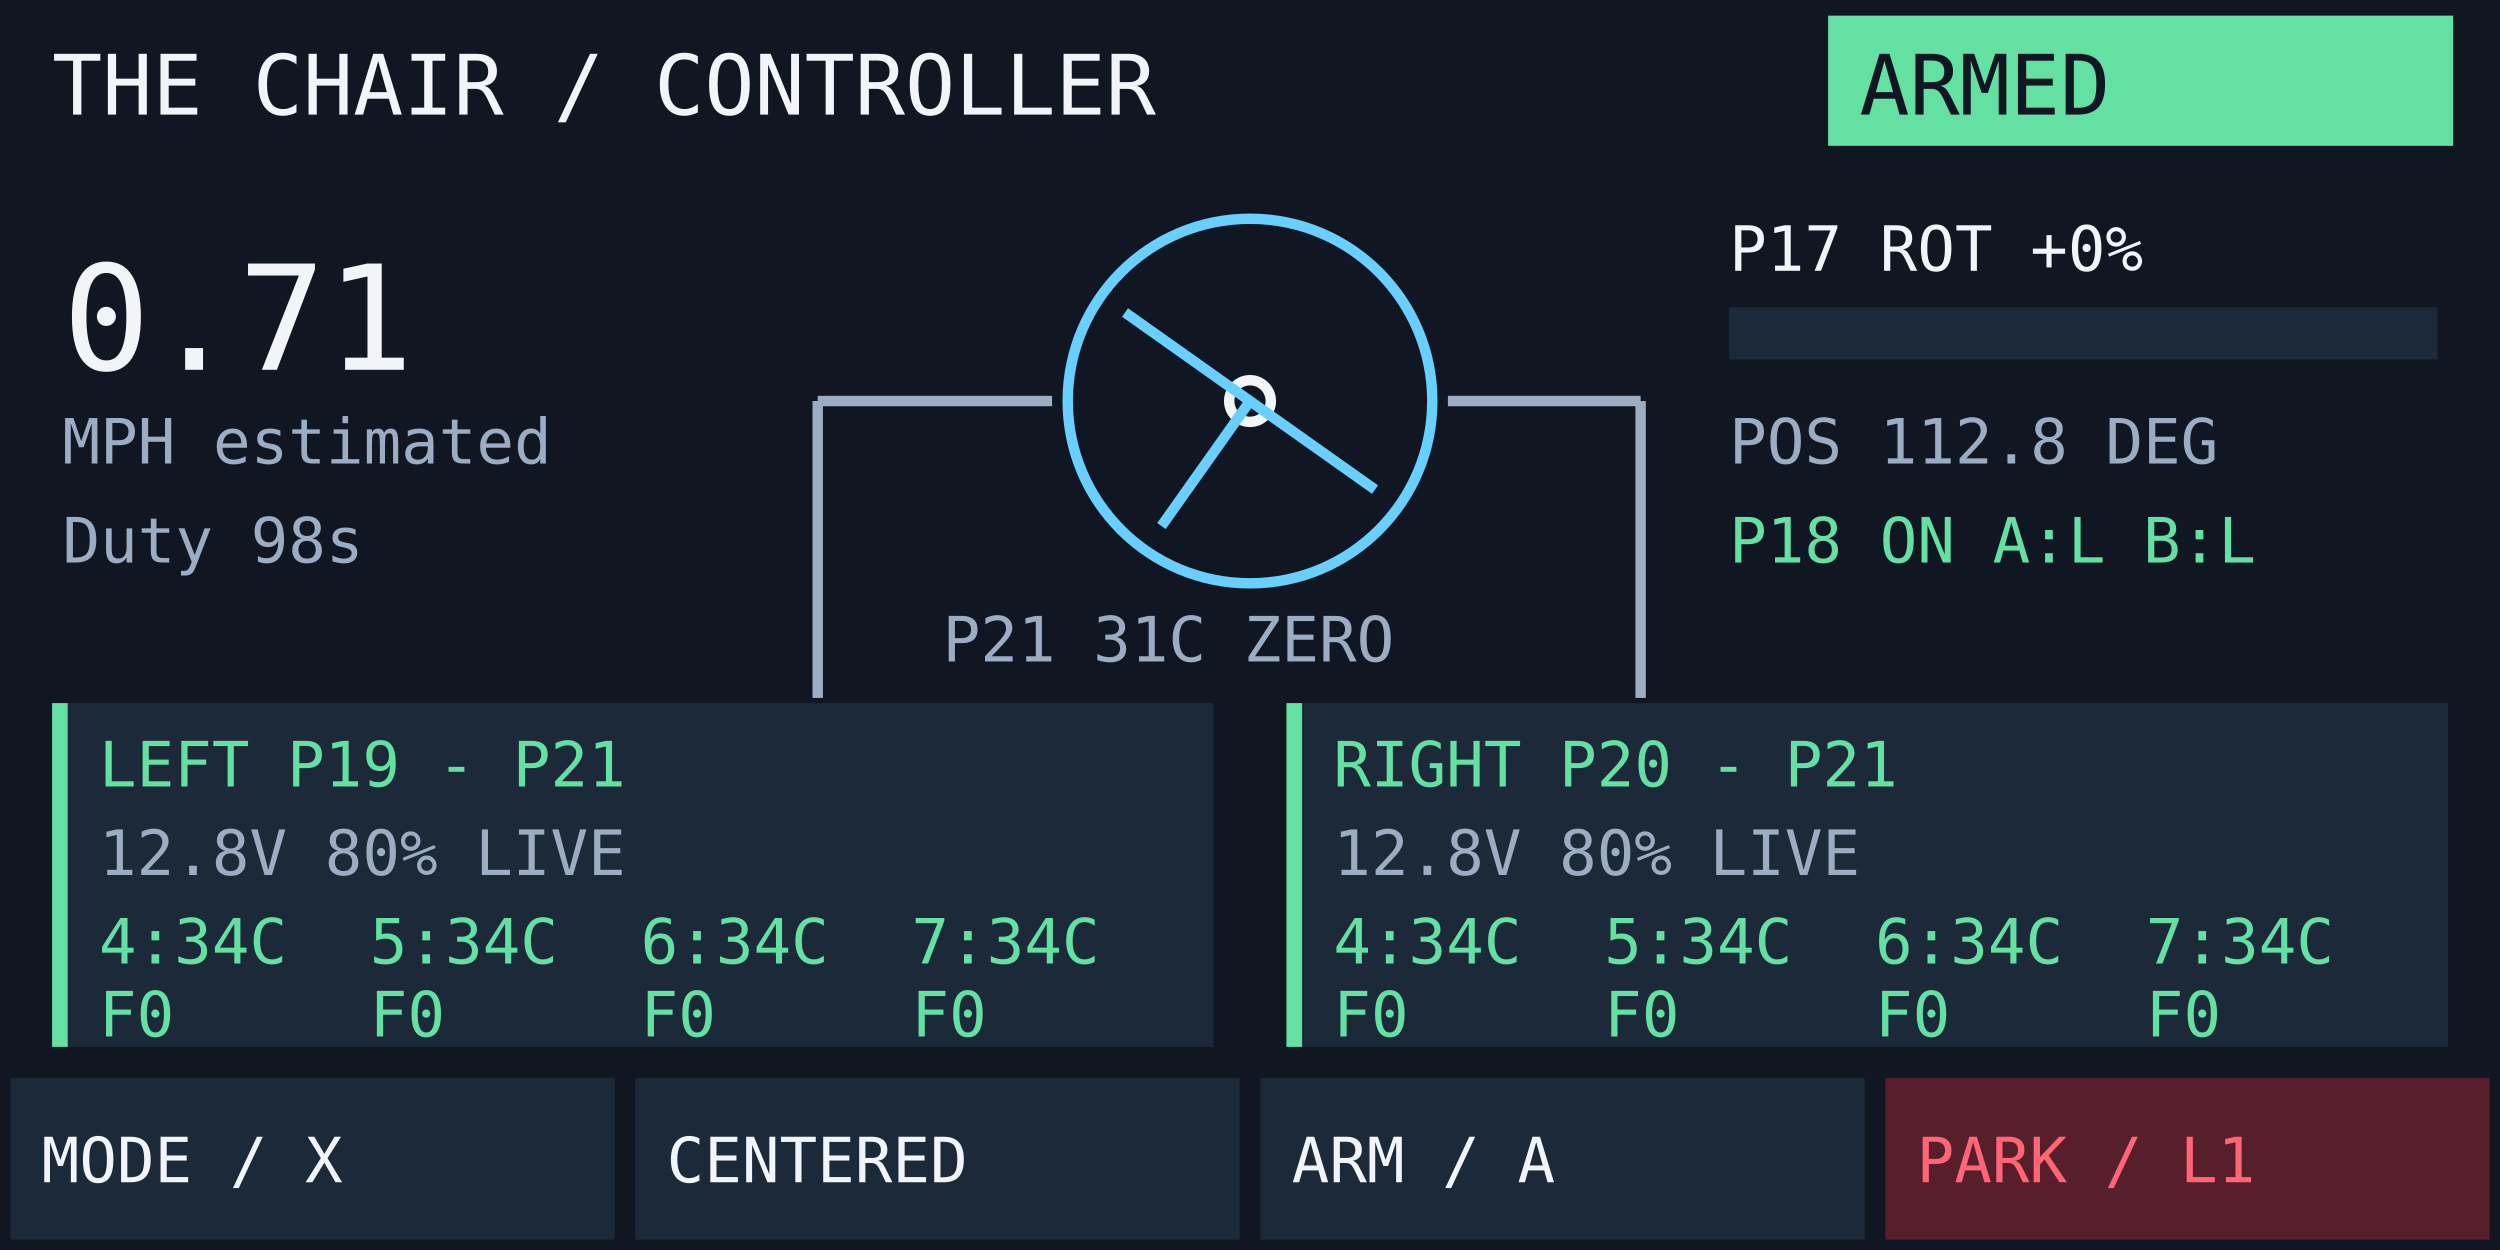
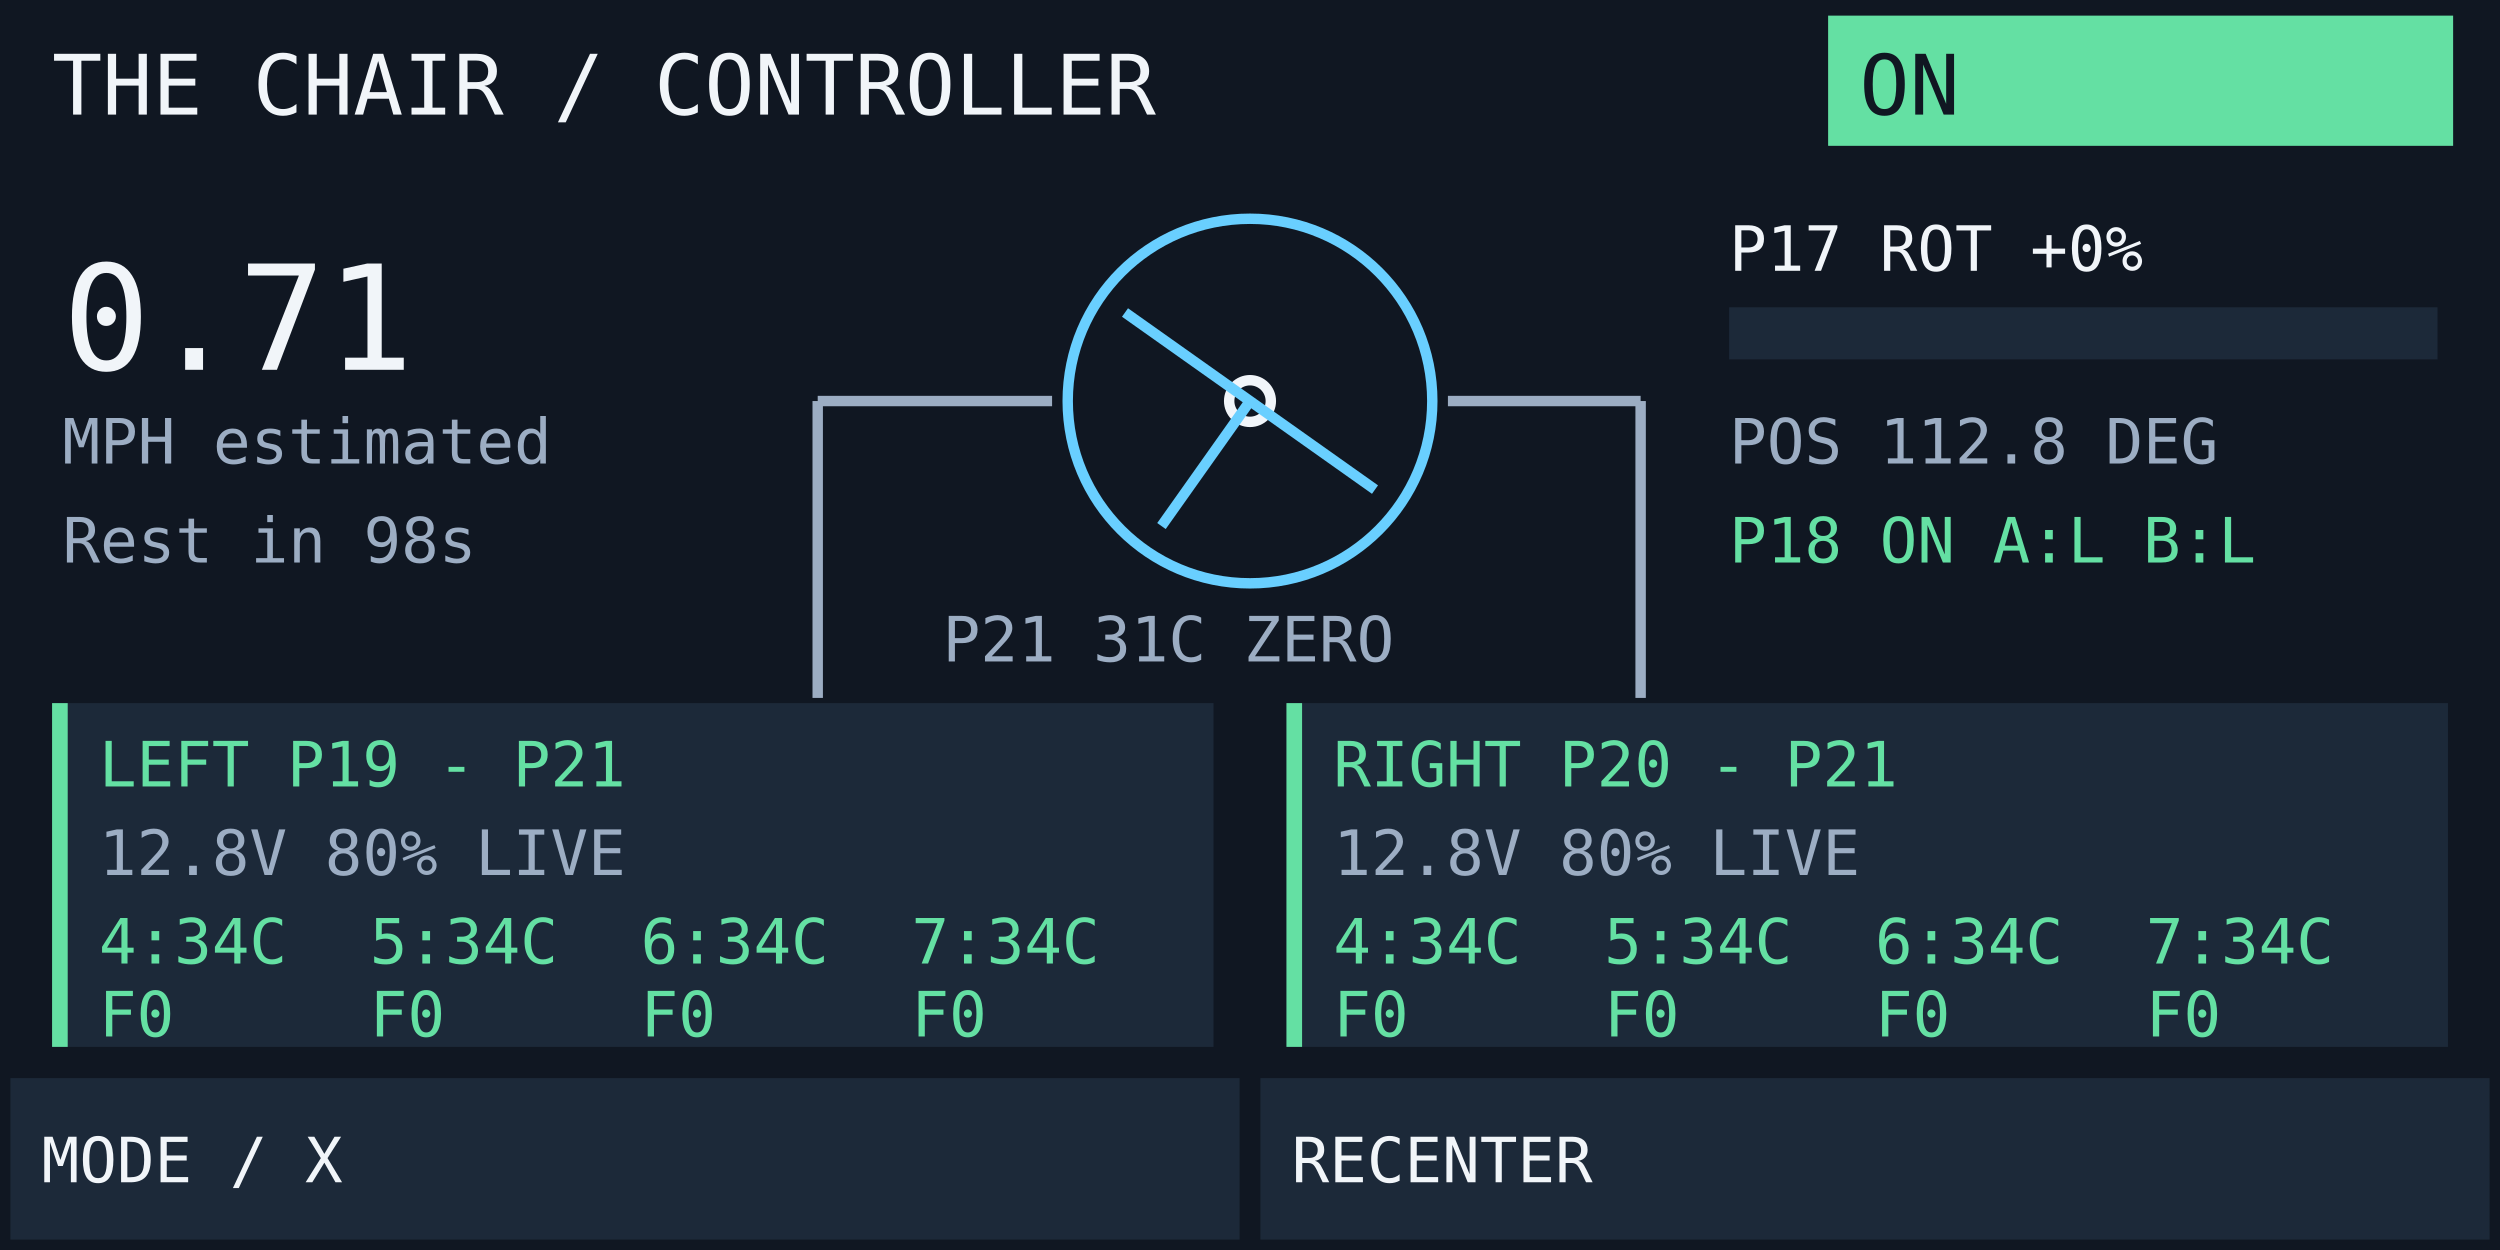
<svg xmlns="http://www.w3.org/2000/svg" viewBox="0 0 480 240" width="960" height="480" role="img" aria-labelledby="title desc">
  <rect x="0" y="0" width="480" height="240" fill="#101722" />
  <text x="10" y="22" font-family="monospace" font-size="16" fill="#f1f5f9">THE CHAIR / CONTROLLER</text>
  <rect x="351" y="3" width="120" height="25" fill="#64e0a3" />
-   <text x="357" y="22" font-family="monospace" font-size="16" fill="#101722">ARMED</text>
+   <text x="357" y="22" font-family="monospace" font-size="16" fill="#101722">ON</text>
  <text x="12" y="71" font-family="monospace" font-size="28" fill="#f1f5f9">0.71</text>
  <text x="12" y="89" font-family="monospace" font-size="12" fill="#9cadc3">MPH estimated</text>
-   <text x="12" y="108" font-family="monospace" font-size="12" fill="#9cadc3">Duty  98s</text>
+   <text x="12" y="108" font-family="monospace" font-size="12" fill="#9cadc3">Rest in  98s</text>
  <text x="332" y="52" font-family="monospace" font-size="12" fill="#f1f5f9">P17 ROT   +0%</text>
  <rect x="332" y="59" width="136" height="10" fill="#1c2939" />
  <text x="332" y="89" font-family="monospace" font-size="12" fill="#9cadc3">POS 112.8 DEG</text>
  <text x="332" y="108" font-family="monospace" font-size="12" fill="#64e0a3">P18 ON A:L B:L</text>
  <circle cx="240" cy="77" r="35" fill="none" stroke="#69cfff" stroke-width="2" />
  <circle cx="240" cy="77" r="4" fill="none" stroke="#f1f5f9" stroke-width="2" />
  <path d="M216 60 L264 94" stroke="#69cfff" stroke-width="2" />
  <path d="M240 77 L223 101" stroke="#69cfff" stroke-width="2" />
  <text x="181" y="127" font-family="monospace" font-size="12" fill="#9cadc3">P21 31C ZERO</text>
  <path d="M202 77 L157 77" stroke="#9cadc3" stroke-width="2" />
  <path d="M157 77 L157 134" stroke="#9cadc3" stroke-width="2" />
  <path d="M278 77 L315 77" stroke="#9cadc3" stroke-width="2" />
  <path d="M315 77 L315 134" stroke="#9cadc3" stroke-width="2" />
  <rect x="10" y="135" width="223" height="66" fill="#1c2939" />
  <rect x="10" y="135" width="3" height="66" fill="#64e0a3" />
  <text x="19" y="151" font-family="monospace" font-size="12" fill="#64e0a3">LEFT   P19 - P21</text>
  <text x="19" y="168" font-family="monospace" font-size="12" fill="#9cadc3">12.8V 80% LIVE</text>
  <text x="19" y="185" font-family="monospace" font-size="12" fill="#64e0a3">4:34C</text>
  <text x="19" y="199" font-family="monospace" font-size="12" fill="#64e0a3">F0</text>
  <text x="71" y="185" font-family="monospace" font-size="12" fill="#64e0a3">5:34C</text>
  <text x="71" y="199" font-family="monospace" font-size="12" fill="#64e0a3">F0</text>
  <text x="123" y="185" font-family="monospace" font-size="12" fill="#64e0a3">6:34C</text>
  <text x="123" y="199" font-family="monospace" font-size="12" fill="#64e0a3">F0</text>
  <text x="175" y="185" font-family="monospace" font-size="12" fill="#64e0a3">7:34C</text>
  <text x="175" y="199" font-family="monospace" font-size="12" fill="#64e0a3">F0</text>
  <rect x="247" y="135" width="223" height="66" fill="#1c2939" />
  <rect x="247" y="135" width="3" height="66" fill="#64e0a3" />
  <text x="256" y="151" font-family="monospace" font-size="12" fill="#64e0a3">RIGHT  P20 - P21</text>
  <text x="256" y="168" font-family="monospace" font-size="12" fill="#9cadc3">12.8V 80% LIVE</text>
  <text x="256" y="185" font-family="monospace" font-size="12" fill="#64e0a3">4:34C</text>
  <text x="256" y="199" font-family="monospace" font-size="12" fill="#64e0a3">F0</text>
  <text x="308" y="185" font-family="monospace" font-size="12" fill="#64e0a3">5:34C</text>
  <text x="308" y="199" font-family="monospace" font-size="12" fill="#64e0a3">F0</text>
  <text x="360" y="185" font-family="monospace" font-size="12" fill="#64e0a3">6:34C</text>
  <text x="360" y="199" font-family="monospace" font-size="12" fill="#64e0a3">F0</text>
  <text x="412" y="185" font-family="monospace" font-size="12" fill="#64e0a3">7:34C</text>
  <text x="412" y="199" font-family="monospace" font-size="12" fill="#64e0a3">F0</text>
-   <rect x="2" y="207" width="116" height="31" fill="#1c2939" />
+   <rect x="2" y="207" width="236" height="31" fill="#1c2939" />
  <text x="8" y="227" font-family="monospace" font-size="12" fill="#f1f5f9">MODE / X</text>
-   <rect x="122" y="207" width="116" height="31" fill="#1c2939" />
-   <text x="128" y="227" font-family="monospace" font-size="12" fill="#f1f5f9">CENTERED</text>
-   <rect x="242" y="207" width="116" height="31" fill="#1c2939" />
-   <text x="248" y="227" font-family="monospace" font-size="12" fill="#f1f5f9">ARM / A</text>
-   <rect x="362" y="207" width="116" height="31" fill="#571e2c" />
-   <text x="368" y="227" font-family="monospace" font-size="12" fill="#ff6675">PARK / L1</text>
+   <rect x="242" y="207" width="236" height="31" fill="#1c2939" />
+   <text x="248" y="227" font-family="monospace" font-size="12" fill="#f1f5f9">RECENTER</text>
</svg>
